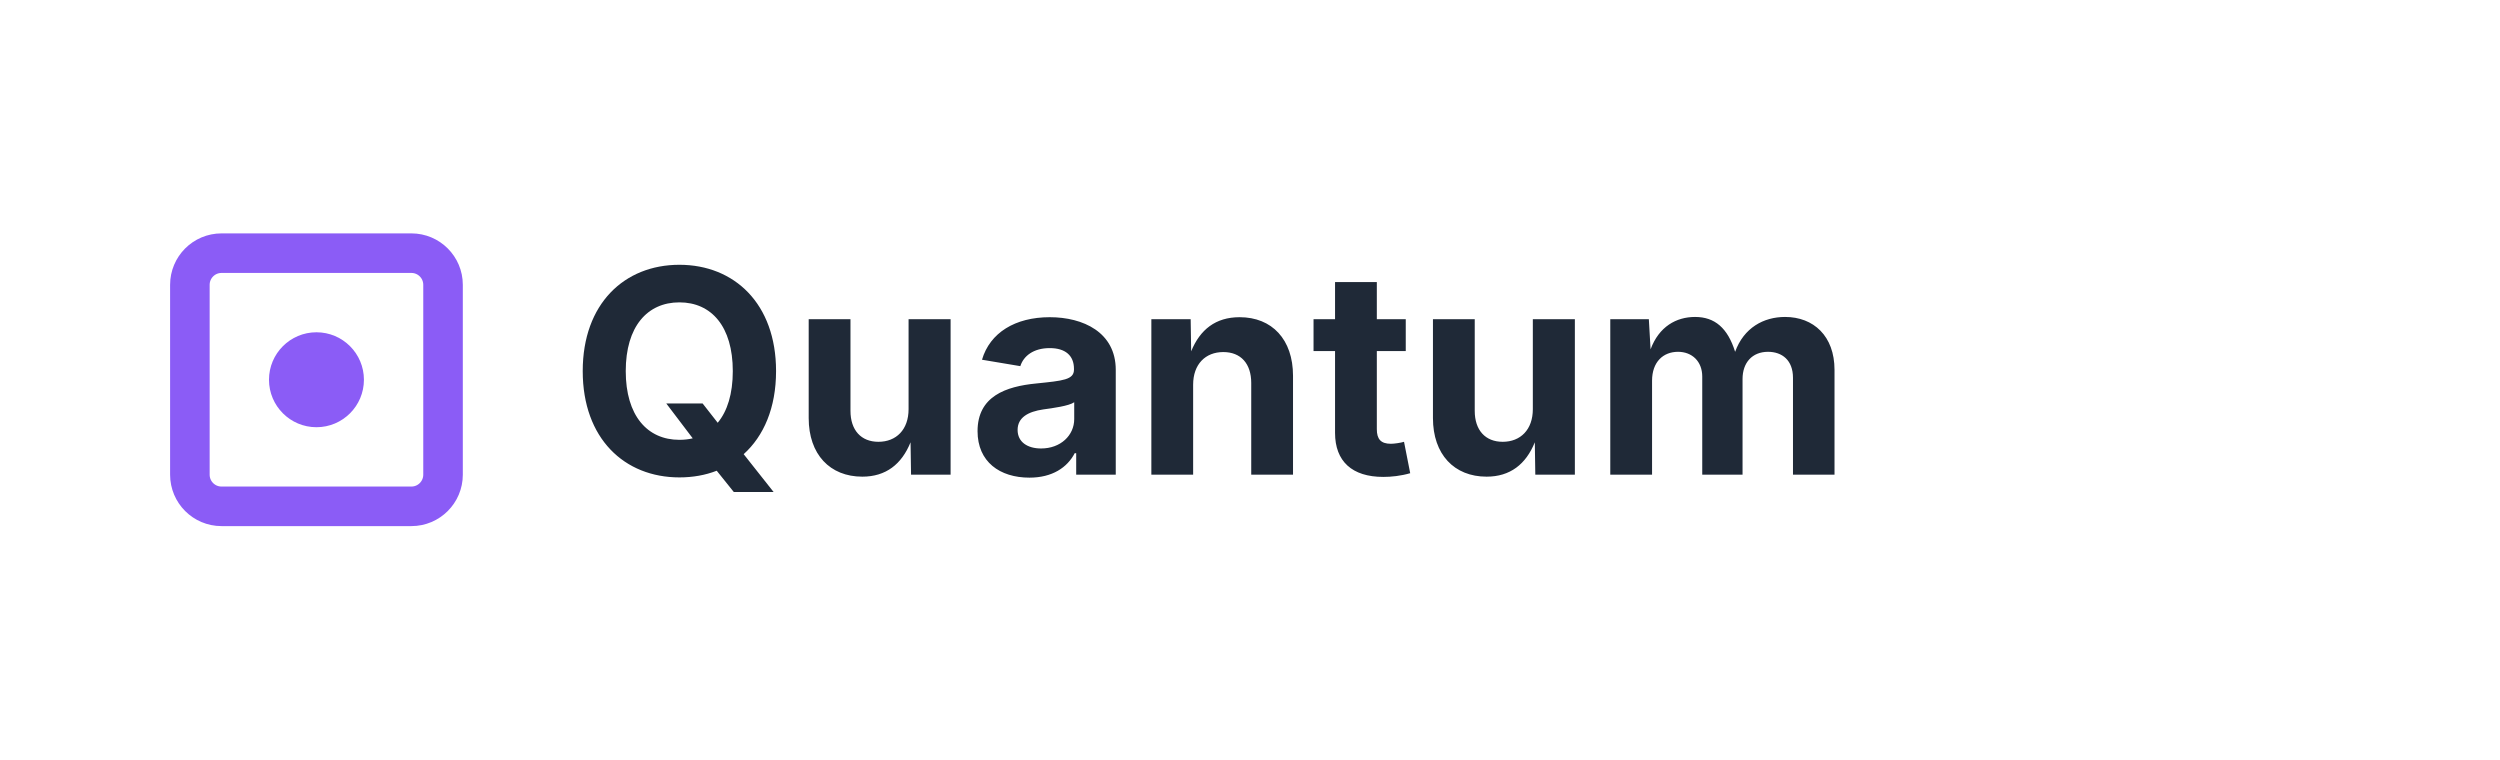
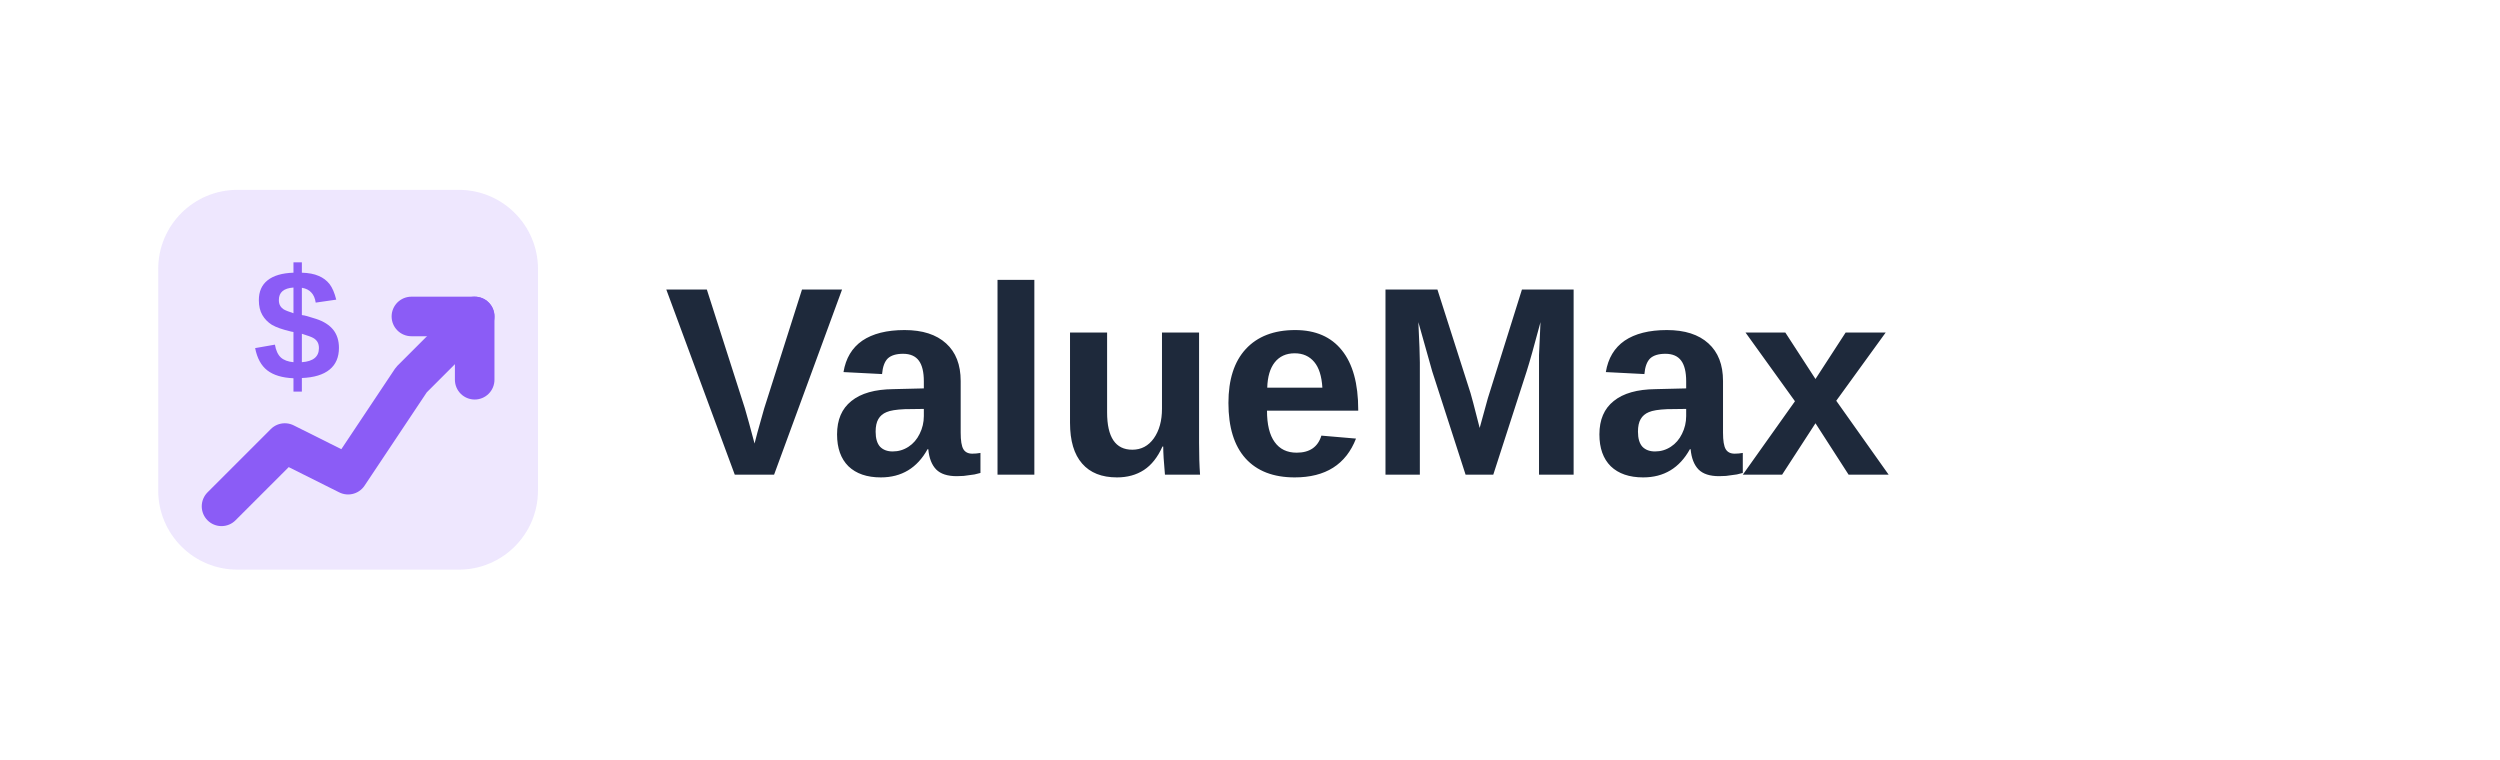
<svg xmlns="http://www.w3.org/2000/svg" width="158" height="48" viewBox="0 0 158 48">
-   <rect x="12" y="16" width="16" height="16" rx="2" fill="none" stroke="#8B5CF6" stroke-width="2.5" />
-   <circle cx="20" cy="24" r="3" fill="#8B5CF6" />
-   <text x="36" y="30" font-family="Inter, -apple-system, sans-serif" font-size="18" font-weight="700" fill="#1F2937">Quantum</text>
+   <g transform="translate(10, 12)">
+     <rect x="0" y="0" width="24" height="24" rx="5" fill="#8B5CF6" opacity="0.15" />
+     <path d="M 4 20 L 8 16 L 12 18 L 16 12 L 20 8" stroke="#8B5CF6" stroke-width="2.5" fill="none" stroke-linecap="round" stroke-linejoin="round" />
+     <path d="M 16 8 L 20 8 L 20 12" stroke="#8B5CF6" stroke-width="2.5" fill="none" stroke-linecap="round" stroke-linejoin="round" />
+     <text x="6" y="12" font-family="Arial, sans-serif" font-size="10" font-weight="bold" fill="#8B5CF6">$</text>
+   </g>
+   <text x="42" y="30" font-family="-apple-system, BlinkMacSystemFont, 'Segoe UI', Arial, sans-serif" font-size="17" font-weight="700" fill="#1E293B">ValueMax</text>
</svg>
